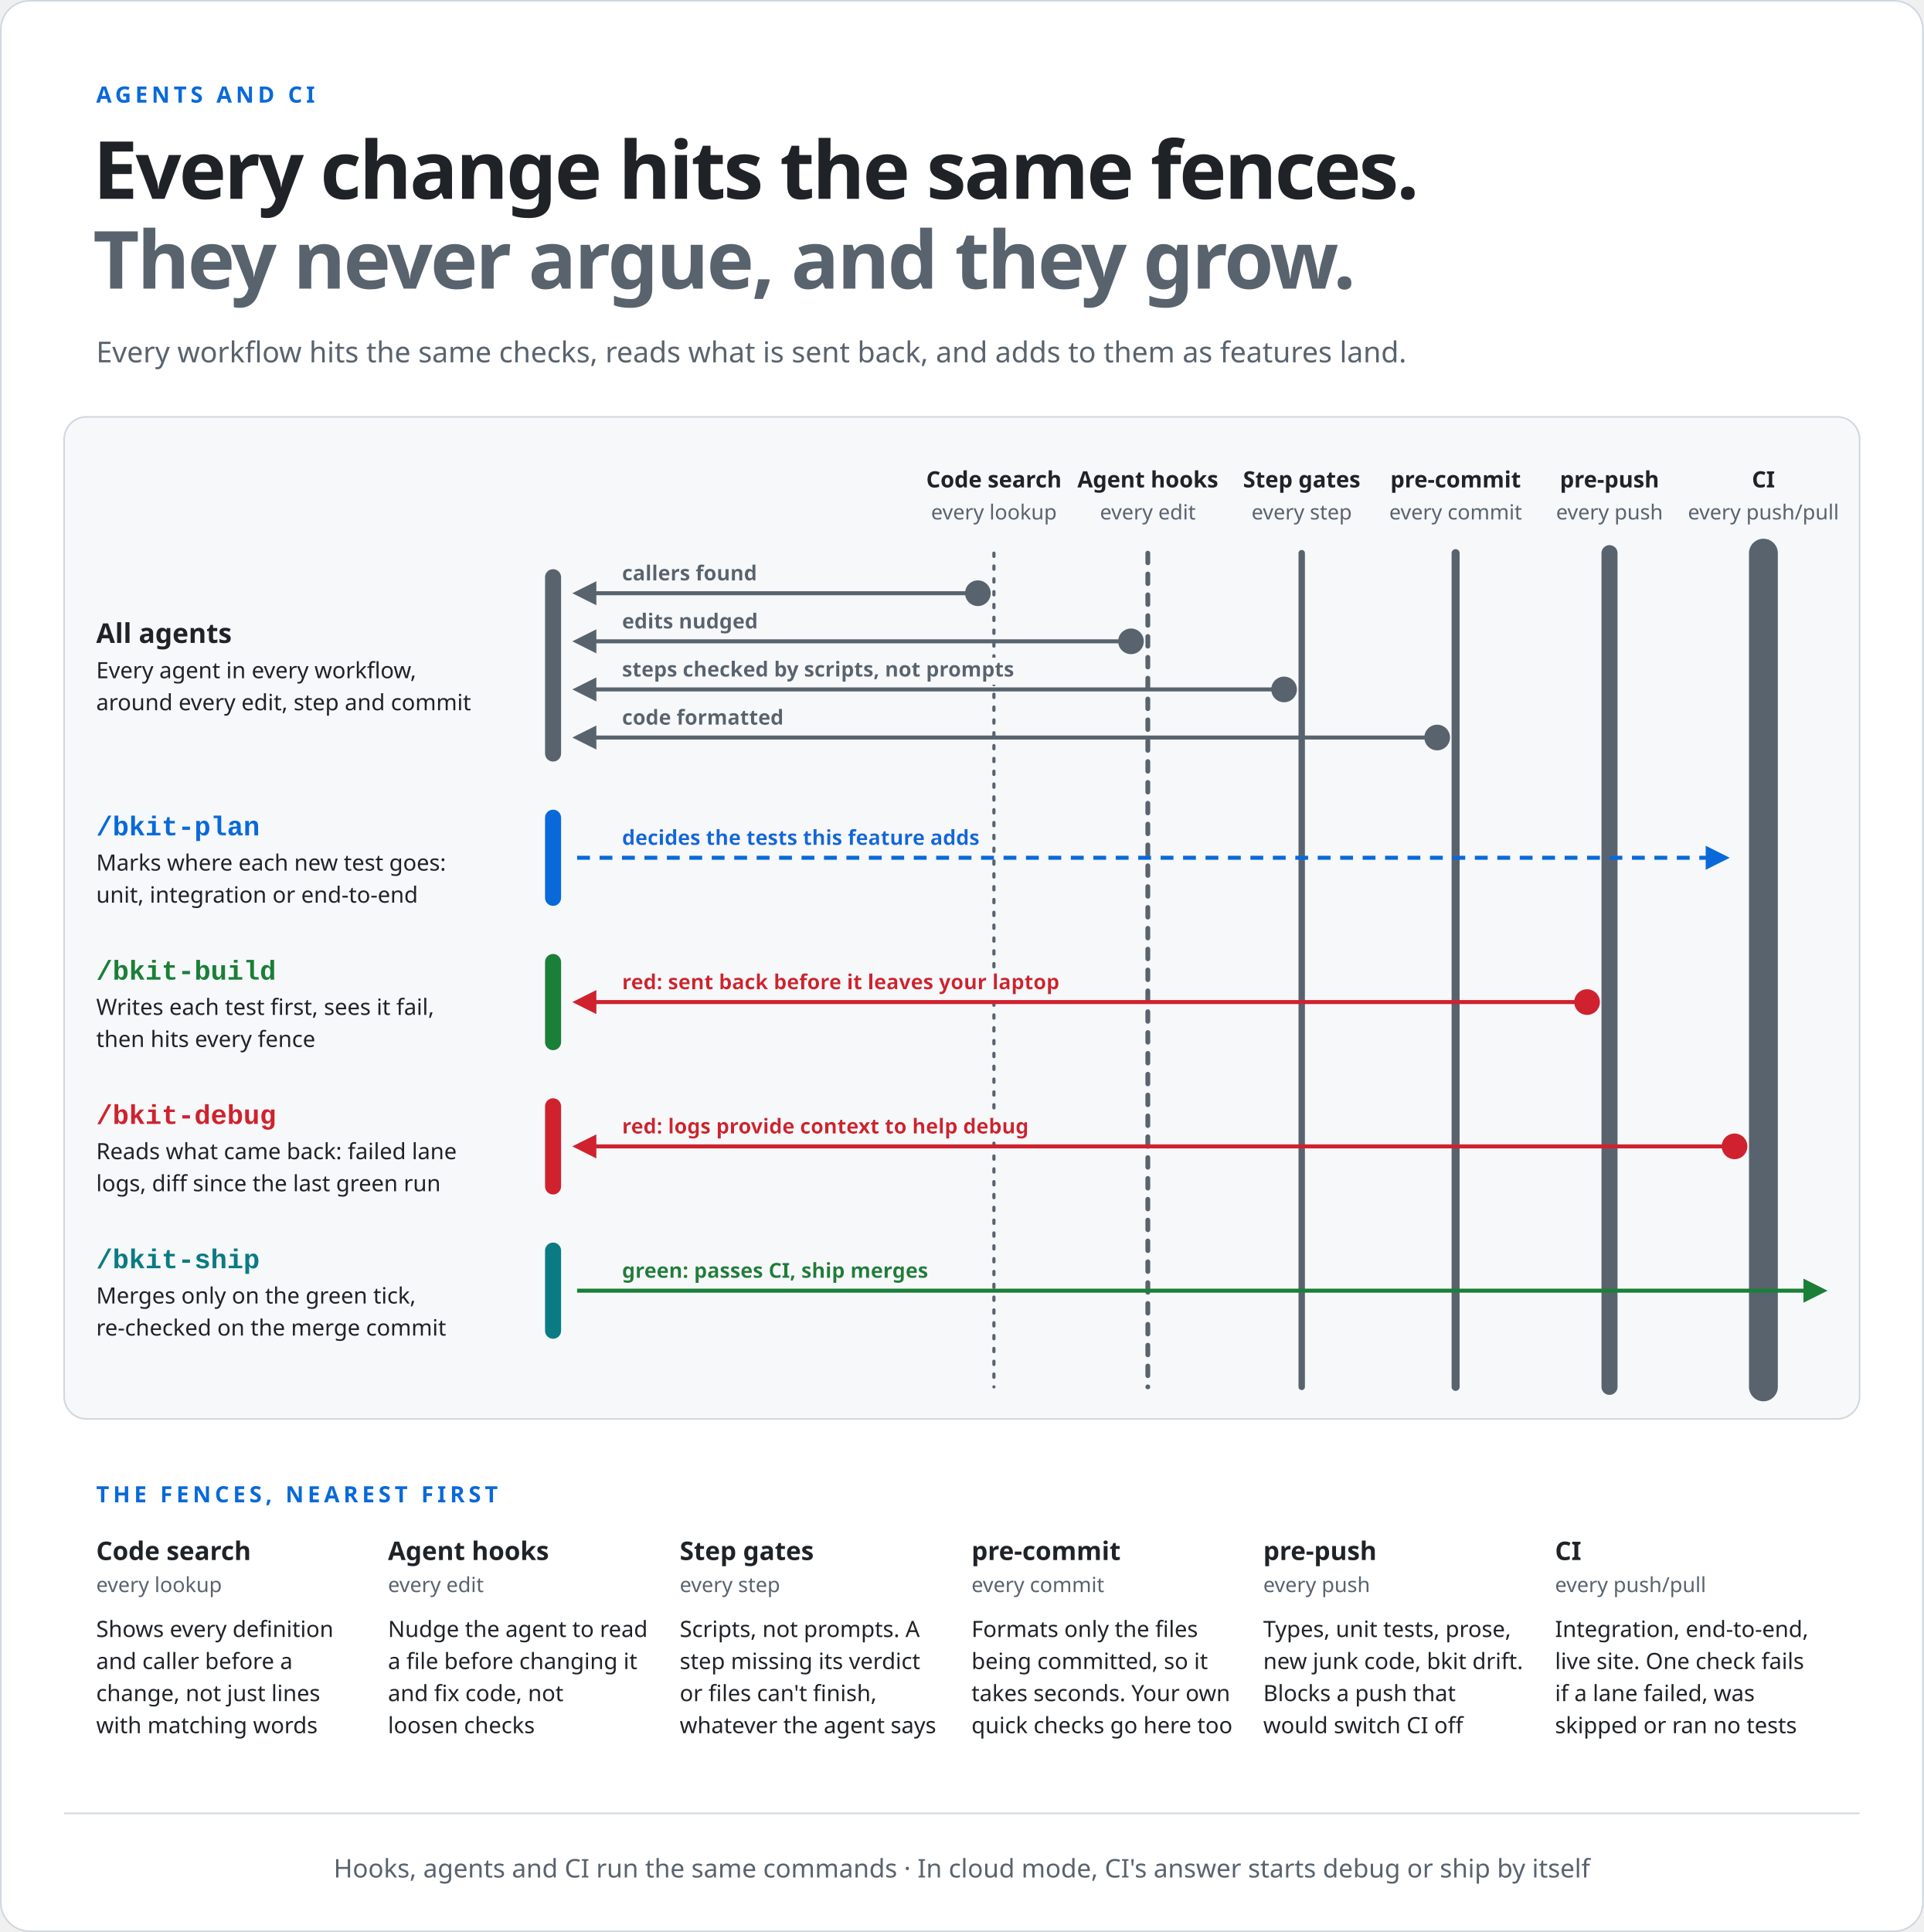
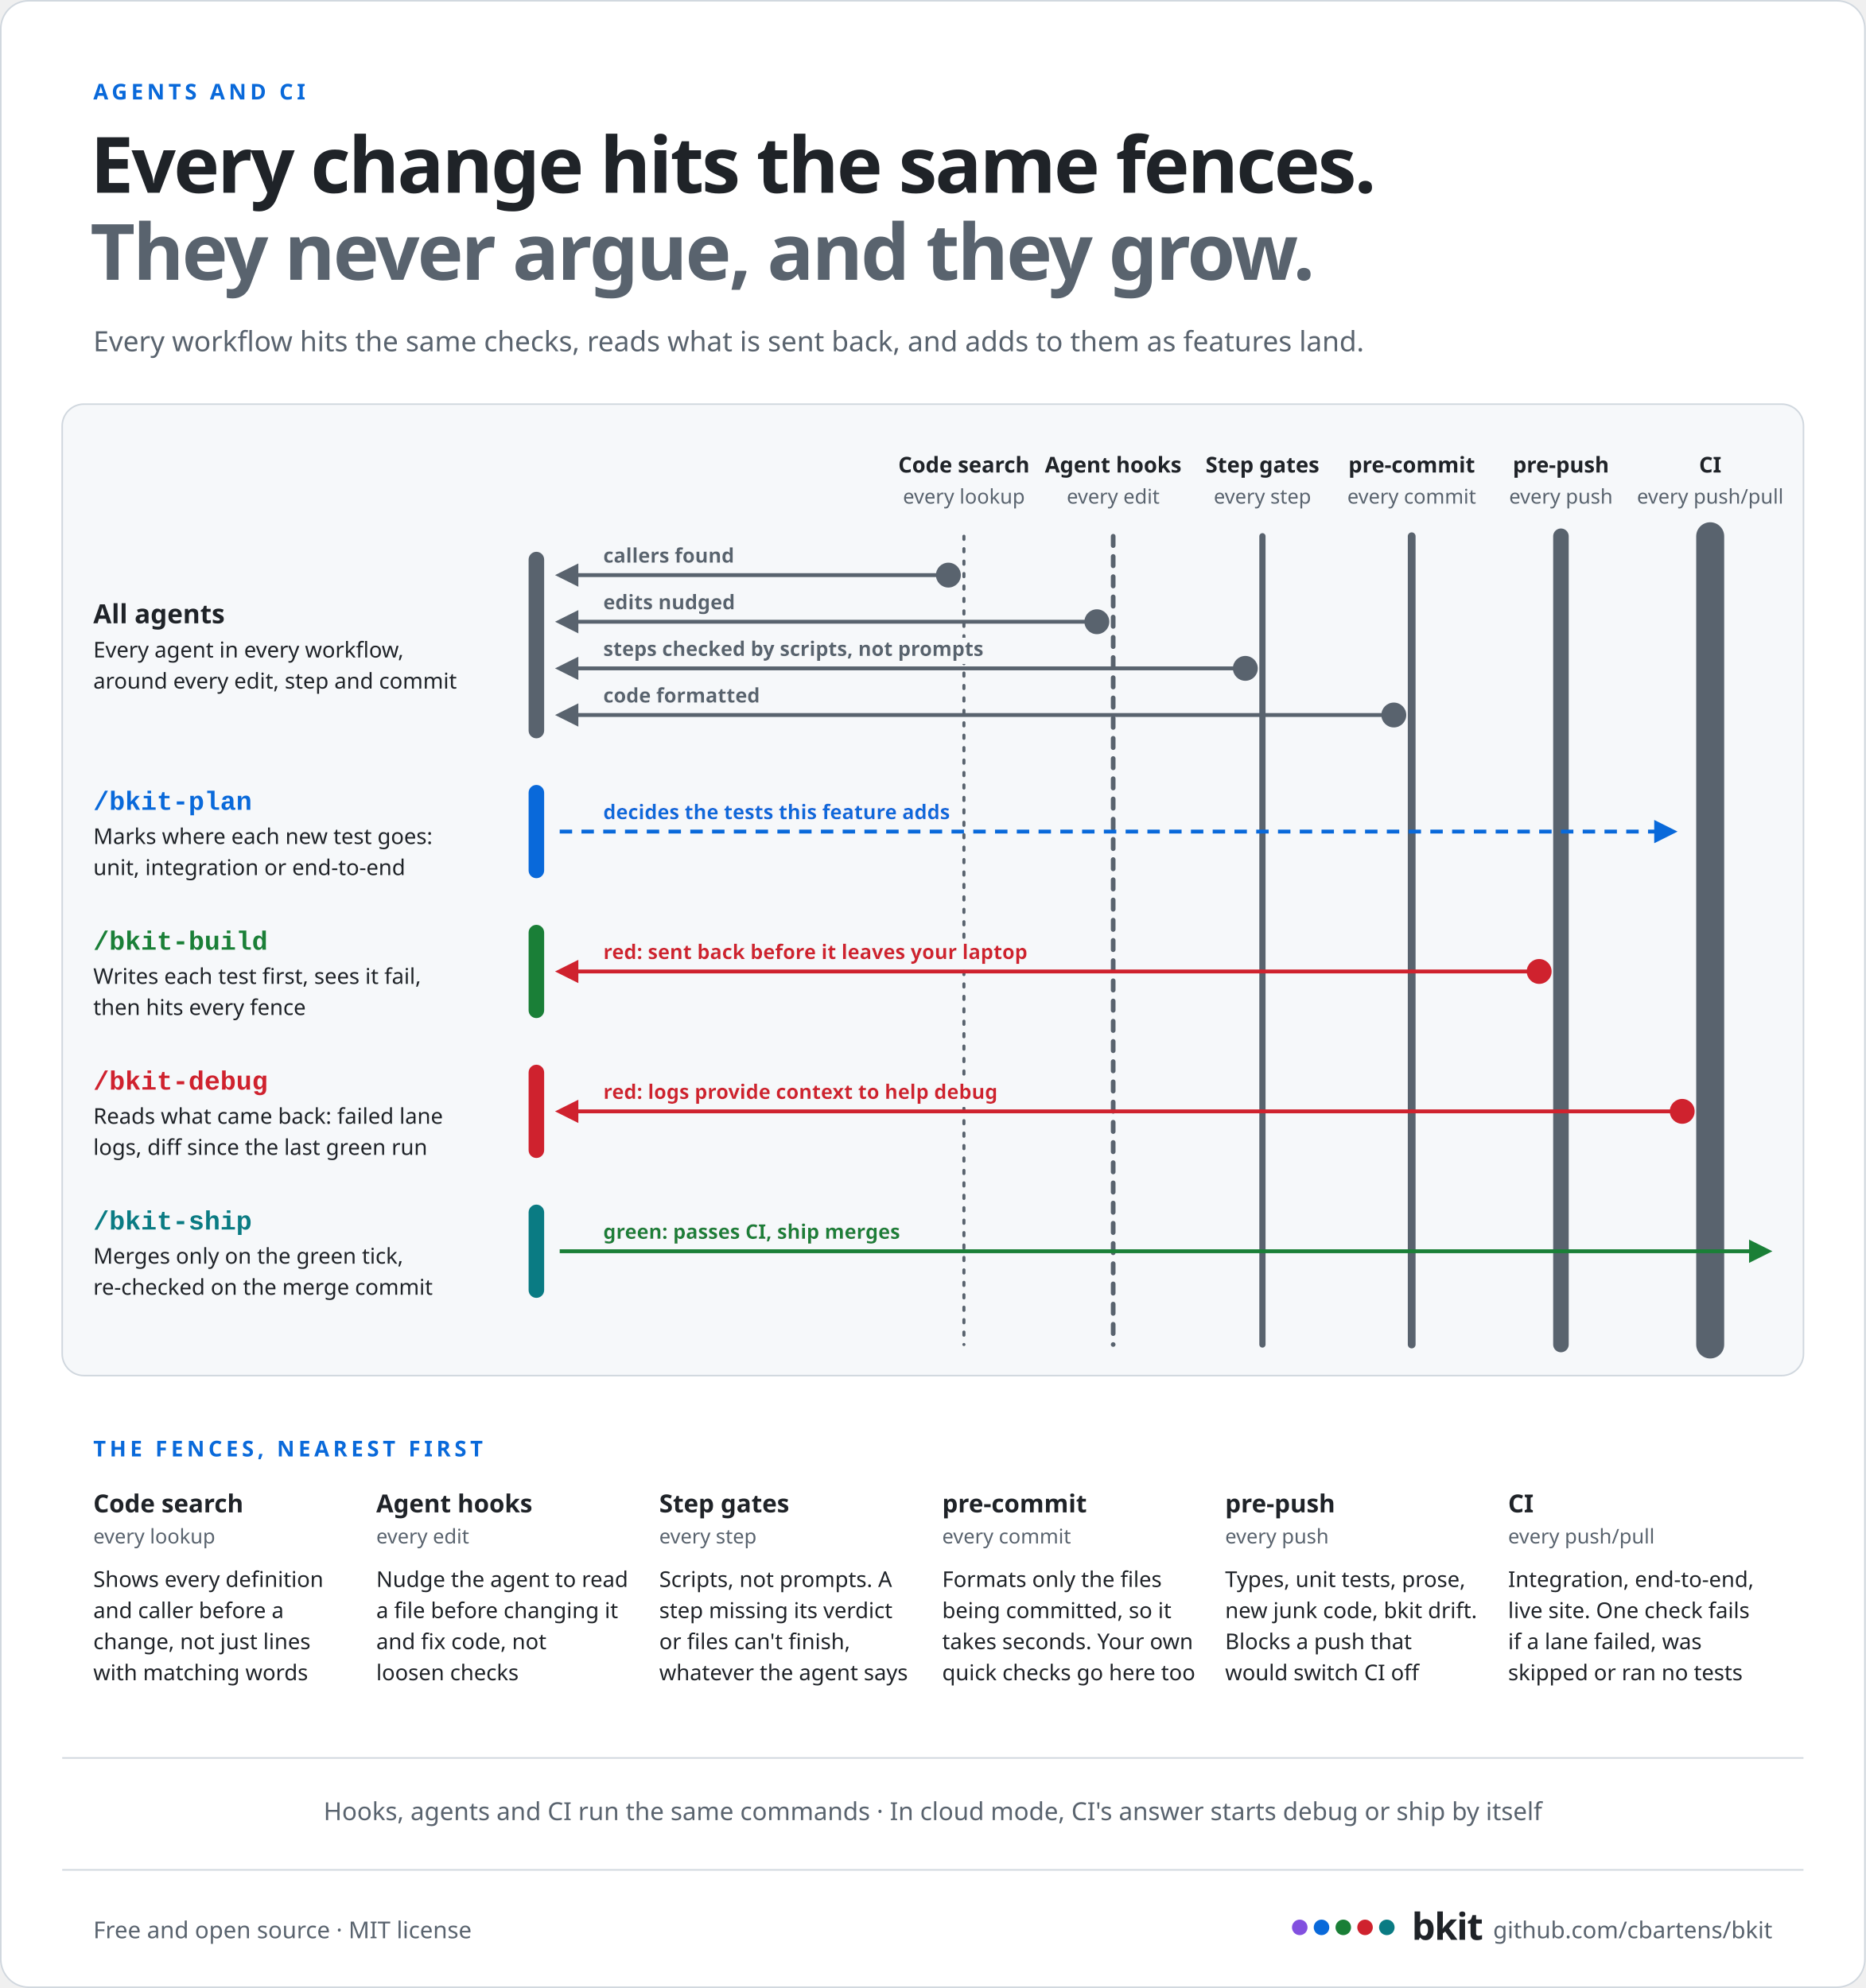
- <svg xmlns="http://www.w3.org/2000/svg" width="1200" height="1205" viewBox="0 0 1200 1205" role="img" aria-label="Every change hits the same fences. They never argue, and they grow. On the left, the agents. Every agent in every workflow looks up every definition and caller with code search before a change, is nudged by the agent hooks on every edit, has every workflow step checked by the step gates, and has its code formatted by the pre-commit hook on every commit. /bkit-plan decides the tests each feature adds to the fences (unit, integration or end-to-end). /bkit-build writes each test first, sees it fail, then hits every fence; the pre-push hook sends problems back before they leave your laptop. When a CI lane goes red, its logs give /bkit-debug the context to fix it. When CI is green, the change passes through and /bkit-ship merges it, re-checked on the merge commit. On the right, the fences, nearest and lightest first: code search on every lookup, agent hooks on every edit, step gates on every step, the pre-commit hook on every commit, the pre-push hook on every push, and CI, the strongest, on every push and pull request. The step gates are scripts, not prompts: a step missing its verdict or files can't finish, whatever the agent says. The pre-commit hook formats only the files being committed, so it takes seconds, and your own quick checks can go there too. CI runs integration, end-to-end and live-site tests, and one check fails if any lane failed, was skipped or ran no tests. Hooks, agents and CI run the same commands, and in cloud mode CI's answer starts debug or ship by itself.">
+ <svg xmlns="http://www.w3.org/2000/svg" width="1200" height="1279" viewBox="0 0 1200 1279" role="img" aria-label="Every change hits the same fences. They never argue, and they grow. On the left, the agents. Every agent in every workflow looks up every definition and caller with code search before a change, is nudged by the agent hooks on every edit, has every workflow step checked by the step gates, and has its code formatted by the pre-commit hook on every commit. /bkit-plan decides the tests each feature adds to the fences (unit, integration or end-to-end). /bkit-build writes each test first, sees it fail, then hits every fence; the pre-push hook sends problems back before they leave your laptop. When a CI lane goes red, its logs give /bkit-debug the context to fix it. When CI is green, the change passes through and /bkit-ship merges it, re-checked on the merge commit. On the right, the fences, nearest and lightest first: code search on every lookup, agent hooks on every edit, step gates on every step, the pre-commit hook on every commit, the pre-push hook on every push, and CI, the strongest, on every push and pull request. The step gates are scripts, not prompts: a step missing its verdict or files can't finish, whatever the agent says. The pre-commit hook formats only the files being committed, so it takes seconds, and your own quick checks can go there too. CI runs integration, end-to-end and live-site tests, and one check fails if any lane failed, was skipped or ran no tests. Hooks, agents and CI run the same commands, and in cloud mode CI's answer starts debug or ship by itself.">
  <defs>
    <marker id="wr" viewBox="0 0 10 10" refX="8" refY="5" markerWidth="6" markerHeight="6" orient="auto-start-reverse">
      <path d="M0,0 L10,5 L0,10 z" fill="#cf222e" />
    </marker>
    <marker id="wg" viewBox="0 0 10 10" refX="8" refY="5" markerWidth="6" markerHeight="6" orient="auto-start-reverse">
      <path d="M0,0 L10,5 L0,10 z" fill="#1a7f37" />
    </marker>
    <marker id="wp" viewBox="0 0 10 10" refX="8" refY="5" markerWidth="6" markerHeight="6" orient="auto-start-reverse">
      <path d="M0,0 L10,5 L0,10 z" fill="#0969da" />
    </marker>
    <marker id="wm" viewBox="0 0 10 10" refX="8" refY="5" markerWidth="6" markerHeight="6" orient="auto-start-reverse">
      <path d="M0,0 L10,5 L0,10 z" fill="#59636e" />
    </marker>
    <filter id="lbg" x="-0.03" y="-0.12" width="1.06" height="1.24">
      <feFlood flood-color="#f6f8fa" />
      <feMerge>
        <feMergeNode />
        <feMergeNode in="SourceGraphic" />
      </feMerge>
    </filter>
  </defs>
-   <rect x="0.5" y="0.5" width="1199" height="1204" rx="18" fill="#ffffff" stroke="#d0d7de" />
+   <rect x="0.5" y="0.5" width="1199" height="1278" rx="18" fill="#ffffff" stroke="#d0d7de" />
  <text x="60" y="64" font-family="-apple-system, BlinkMacSystemFont, 'Segoe UI', 'Noto Sans', Helvetica, Arial, sans-serif" font-size="14" font-weight="700" fill="#0969da" text-anchor="start" letter-spacing="2.4">AGENTS AND CI</text>
  <text x="58" y="124" font-family="-apple-system, BlinkMacSystemFont, 'Segoe UI', 'Noto Sans', Helvetica, Arial, sans-serif" font-size="50" font-weight="800" fill="#1f2328" text-anchor="start" letter-spacing="-1.4">Every change hits the same fences.</text>
  <text x="58" y="180" font-family="-apple-system, BlinkMacSystemFont, 'Segoe UI', 'Noto Sans', Helvetica, Arial, sans-serif" font-size="50" font-weight="800" fill="#59636e" text-anchor="start" letter-spacing="-1.4">They never argue, and they grow.</text>
  <text x="60" y="226" font-family="-apple-system, BlinkMacSystemFont, 'Segoe UI', 'Noto Sans', Helvetica, Arial, sans-serif" font-size="18" font-weight="400" fill="#59636e" text-anchor="start">Every workflow hits the same checks, reads what is sent back, and adds to them as features land.</text>
  <rect x="40" y="260" width="1120" height="625" rx="14" fill="#f6f8fa" stroke="#d0d7de" />
  <text x="60" y="401" font-family="-apple-system, BlinkMacSystemFont, 'Segoe UI', 'Noto Sans', Helvetica, Arial, sans-serif" font-size="17" font-weight="700" fill="#1f2328" text-anchor="start">All agents</text>
  <text x="60" y="423" font-family="-apple-system, BlinkMacSystemFont, 'Segoe UI', 'Noto Sans', Helvetica, Arial, sans-serif" font-size="14" font-weight="400" fill="#1f2328" text-anchor="start">Every agent in every workflow,</text>
  <text x="60" y="443" font-family="-apple-system, BlinkMacSystemFont, 'Segoe UI', 'Noto Sans', Helvetica, Arial, sans-serif" font-size="14" font-weight="400" fill="#1f2328" text-anchor="start">around every edit, step and commit</text>
  <rect x="340" y="355" width="10" height="120" rx="5" fill="#59636e" />
  <text x="60" y="521" font-family="ui-monospace, SFMono-Regular, 'SF Mono', Menlo, Consolas, 'Liberation Mono', monospace" font-size="17" font-weight="600" fill="#0969da" text-anchor="start">/bkit-plan</text>
  <text x="60" y="543" font-family="-apple-system, BlinkMacSystemFont, 'Segoe UI', 'Noto Sans', Helvetica, Arial, sans-serif" font-size="14" font-weight="400" fill="#1f2328" text-anchor="start">Marks where each new test goes:</text>
  <text x="60" y="563" font-family="-apple-system, BlinkMacSystemFont, 'Segoe UI', 'Noto Sans', Helvetica, Arial, sans-serif" font-size="14" font-weight="400" fill="#1f2328" text-anchor="start">unit, integration or end-to-end</text>
  <rect x="340" y="505" width="10" height="60" rx="5" fill="#0969da" />
  <text x="60" y="611" font-family="ui-monospace, SFMono-Regular, 'SF Mono', Menlo, Consolas, 'Liberation Mono', monospace" font-size="17" font-weight="600" fill="#1a7f37" text-anchor="start">/bkit-build</text>
  <text x="60" y="633" font-family="-apple-system, BlinkMacSystemFont, 'Segoe UI', 'Noto Sans', Helvetica, Arial, sans-serif" font-size="14" font-weight="400" fill="#1f2328" text-anchor="start">Writes each test first, sees it fail,</text>
  <text x="60" y="653" font-family="-apple-system, BlinkMacSystemFont, 'Segoe UI', 'Noto Sans', Helvetica, Arial, sans-serif" font-size="14" font-weight="400" fill="#1f2328" text-anchor="start">then hits every fence</text>
  <rect x="340" y="595" width="10" height="60" rx="5" fill="#1a7f37" />
  <text x="60" y="701" font-family="ui-monospace, SFMono-Regular, 'SF Mono', Menlo, Consolas, 'Liberation Mono', monospace" font-size="17" font-weight="600" fill="#cf222e" text-anchor="start">/bkit-debug</text>
  <text x="60" y="723" font-family="-apple-system, BlinkMacSystemFont, 'Segoe UI', 'Noto Sans', Helvetica, Arial, sans-serif" font-size="14" font-weight="400" fill="#1f2328" text-anchor="start">Reads what came back: failed lane</text>
  <text x="60" y="743" font-family="-apple-system, BlinkMacSystemFont, 'Segoe UI', 'Noto Sans', Helvetica, Arial, sans-serif" font-size="14" font-weight="400" fill="#1f2328" text-anchor="start">logs, diff since the last green run</text>
  <rect x="340" y="685" width="10" height="60" rx="5" fill="#cf222e" />
  <text x="60" y="791" font-family="ui-monospace, SFMono-Regular, 'SF Mono', Menlo, Consolas, 'Liberation Mono', monospace" font-size="17" font-weight="600" fill="#0a7b83" text-anchor="start">/bkit-ship</text>
  <text x="60" y="813" font-family="-apple-system, BlinkMacSystemFont, 'Segoe UI', 'Noto Sans', Helvetica, Arial, sans-serif" font-size="14" font-weight="400" fill="#1f2328" text-anchor="start">Merges only on the green tick,</text>
  <text x="60" y="833" font-family="-apple-system, BlinkMacSystemFont, 'Segoe UI', 'Noto Sans', Helvetica, Arial, sans-serif" font-size="14" font-weight="400" fill="#1f2328" text-anchor="start">re-checked on the merge commit</text>
  <rect x="340" y="775" width="10" height="60" rx="5" fill="#0a7b83" />
  <line x1="620" y1="345" x2="620" y2="865" stroke="#59636e" stroke-width="2" stroke-dasharray="2 6" stroke-linecap="round" />
  <text x="620" y="304" font-family="-apple-system, BlinkMacSystemFont, 'Segoe UI', 'Noto Sans', Helvetica, Arial, sans-serif" font-size="14" font-weight="700" fill="#1f2328" text-anchor="middle">Code search</text>
  <text x="620" y="324" font-family="-apple-system, BlinkMacSystemFont, 'Segoe UI', 'Noto Sans', Helvetica, Arial, sans-serif" font-size="13" font-weight="400" fill="#59636e" text-anchor="middle">every lookup</text>
  <line x1="716" y1="345" x2="716" y2="865" stroke="#59636e" stroke-width="3" stroke-dasharray="6 7" stroke-linecap="round" />
  <text x="716" y="304" font-family="-apple-system, BlinkMacSystemFont, 'Segoe UI', 'Noto Sans', Helvetica, Arial, sans-serif" font-size="14" font-weight="700" fill="#1f2328" text-anchor="middle">Agent hooks</text>
  <text x="716" y="324" font-family="-apple-system, BlinkMacSystemFont, 'Segoe UI', 'Noto Sans', Helvetica, Arial, sans-serif" font-size="13" font-weight="400" fill="#59636e" text-anchor="middle">every edit</text>
  <line x1="812" y1="345" x2="812" y2="865" stroke="#59636e" stroke-width="4" stroke-linecap="round" />
  <text x="812" y="304" font-family="-apple-system, BlinkMacSystemFont, 'Segoe UI', 'Noto Sans', Helvetica, Arial, sans-serif" font-size="14" font-weight="700" fill="#1f2328" text-anchor="middle">Step gates</text>
  <text x="812" y="324" font-family="-apple-system, BlinkMacSystemFont, 'Segoe UI', 'Noto Sans', Helvetica, Arial, sans-serif" font-size="13" font-weight="400" fill="#59636e" text-anchor="middle">every step</text>
  <line x1="908" y1="345" x2="908" y2="865" stroke="#59636e" stroke-width="5" stroke-linecap="round" />
  <text x="908" y="304" font-family="-apple-system, BlinkMacSystemFont, 'Segoe UI', 'Noto Sans', Helvetica, Arial, sans-serif" font-size="14" font-weight="700" fill="#1f2328" text-anchor="middle">pre-commit</text>
  <text x="908" y="324" font-family="-apple-system, BlinkMacSystemFont, 'Segoe UI', 'Noto Sans', Helvetica, Arial, sans-serif" font-size="13" font-weight="400" fill="#59636e" text-anchor="middle">every commit</text>
  <line x1="1004" y1="345" x2="1004" y2="865" stroke="#59636e" stroke-width="10" stroke-linecap="round" />
  <text x="1004" y="304" font-family="-apple-system, BlinkMacSystemFont, 'Segoe UI', 'Noto Sans', Helvetica, Arial, sans-serif" font-size="14" font-weight="700" fill="#1f2328" text-anchor="middle">pre-push</text>
  <text x="1004" y="324" font-family="-apple-system, BlinkMacSystemFont, 'Segoe UI', 'Noto Sans', Helvetica, Arial, sans-serif" font-size="13" font-weight="400" fill="#59636e" text-anchor="middle">every push</text>
  <line x1="1100" y1="345" x2="1100" y2="865" stroke="#59636e" stroke-width="18" stroke-linecap="round" />
  <text x="1100" y="304" font-family="-apple-system, BlinkMacSystemFont, 'Segoe UI', 'Noto Sans', Helvetica, Arial, sans-serif" font-size="14" font-weight="700" fill="#1f2328" text-anchor="middle">CI</text>
  <text x="1100" y="324" font-family="-apple-system, BlinkMacSystemFont, 'Segoe UI', 'Noto Sans', Helvetica, Arial, sans-serif" font-size="13" font-weight="400" fill="#59636e" text-anchor="middle">every push/pull</text>
  <line x1="610" y1="370" x2="360" y2="370" stroke="#59636e" stroke-width="2.5" marker-end="url(#wm)" />
  <circle cx="610" cy="370" r="8" fill="#59636e" />
  <text x="388" y="362" font-family="-apple-system, BlinkMacSystemFont, 'Segoe UI', 'Noto Sans', Helvetica, Arial, sans-serif" font-size="13" font-weight="600" fill="#59636e" text-anchor="start" filter="url(#lbg)">callers found</text>
  <line x1="705.5" y1="400" x2="360" y2="400" stroke="#59636e" stroke-width="2.5" marker-end="url(#wm)" />
  <circle cx="705.5" cy="400" r="8" fill="#59636e" />
  <text x="388" y="392" font-family="-apple-system, BlinkMacSystemFont, 'Segoe UI', 'Noto Sans', Helvetica, Arial, sans-serif" font-size="13" font-weight="600" fill="#59636e" text-anchor="start" filter="url(#lbg)">edits nudged</text>
  <line x1="801" y1="430" x2="360" y2="430" stroke="#59636e" stroke-width="2.5" marker-end="url(#wm)" />
  <circle cx="801" cy="430" r="8" fill="#59636e" />
  <text x="388" y="422" font-family="-apple-system, BlinkMacSystemFont, 'Segoe UI', 'Noto Sans', Helvetica, Arial, sans-serif" font-size="13" font-weight="600" fill="#59636e" text-anchor="start" filter="url(#lbg)">steps checked by scripts, not prompts</text>
  <line x1="896.5" y1="460" x2="360" y2="460" stroke="#59636e" stroke-width="2.5" marker-end="url(#wm)" />
  <circle cx="896.5" cy="460" r="8" fill="#59636e" />
  <text x="388" y="452" font-family="-apple-system, BlinkMacSystemFont, 'Segoe UI', 'Noto Sans', Helvetica, Arial, sans-serif" font-size="13" font-weight="600" fill="#59636e" text-anchor="start" filter="url(#lbg)">code formatted</text>
  <line x1="360" y1="535" x2="1076" y2="535" stroke="#0969da" stroke-width="2.5" stroke-dasharray="8 6" marker-end="url(#wp)" />
  <text x="388" y="527" font-family="-apple-system, BlinkMacSystemFont, 'Segoe UI', 'Noto Sans', Helvetica, Arial, sans-serif" font-size="13" font-weight="600" fill="#0969da" text-anchor="start" filter="url(#lbg)">decides the tests this feature adds</text>
  <line x1="990" y1="625" x2="360" y2="625" stroke="#cf222e" stroke-width="2.5" marker-end="url(#wr)" />
  <circle cx="990" cy="625" r="8" fill="#cf222e" />
  <text x="388" y="617" font-family="-apple-system, BlinkMacSystemFont, 'Segoe UI', 'Noto Sans', Helvetica, Arial, sans-serif" font-size="13" font-weight="600" fill="#cf222e" text-anchor="start" filter="url(#lbg)">red: sent back before it leaves your laptop</text>
  <line x1="1082" y1="715" x2="360" y2="715" stroke="#cf222e" stroke-width="2.5" marker-end="url(#wr)" />
  <circle cx="1082" cy="715" r="8" fill="#cf222e" />
  <text x="388" y="707" font-family="-apple-system, BlinkMacSystemFont, 'Segoe UI', 'Noto Sans', Helvetica, Arial, sans-serif" font-size="13" font-weight="600" fill="#cf222e" text-anchor="start" filter="url(#lbg)">red: logs provide context to help debug</text>
  <line x1="360" y1="805" x2="1137" y2="805" stroke="#1a7f37" stroke-width="2.5" marker-end="url(#wg)" />
  <text x="388" y="797" font-family="-apple-system, BlinkMacSystemFont, 'Segoe UI', 'Noto Sans', Helvetica, Arial, sans-serif" font-size="13" font-weight="600" fill="#1a7f37" text-anchor="start" filter="url(#lbg)">green: passes CI, ship merges</text>
  <text x="60" y="937" font-family="-apple-system, BlinkMacSystemFont, 'Segoe UI', 'Noto Sans', Helvetica, Arial, sans-serif" font-size="14" font-weight="700" fill="#0969da" text-anchor="start" letter-spacing="2.4">THE FENCES, NEAREST FIRST</text>
  <text x="60" y="973" font-family="-apple-system, BlinkMacSystemFont, 'Segoe UI', 'Noto Sans', Helvetica, Arial, sans-serif" font-size="16" font-weight="700" fill="#1f2328" text-anchor="start">Code search</text>
  <text x="60" y="993" font-family="-apple-system, BlinkMacSystemFont, 'Segoe UI', 'Noto Sans', Helvetica, Arial, sans-serif" font-size="13" font-weight="400" fill="#59636e" text-anchor="start">every lookup</text>
  <text x="60" y="1021" font-family="-apple-system, BlinkMacSystemFont, 'Segoe UI', 'Noto Sans', Helvetica, Arial, sans-serif" font-size="14" font-weight="400" fill="#1f2328" text-anchor="start">Shows every definition</text>
  <text x="60" y="1041" font-family="-apple-system, BlinkMacSystemFont, 'Segoe UI', 'Noto Sans', Helvetica, Arial, sans-serif" font-size="14" font-weight="400" fill="#1f2328" text-anchor="start">and caller before a</text>
  <text x="60" y="1061" font-family="-apple-system, BlinkMacSystemFont, 'Segoe UI', 'Noto Sans', Helvetica, Arial, sans-serif" font-size="14" font-weight="400" fill="#1f2328" text-anchor="start">change, not just lines</text>
  <text x="60" y="1081" font-family="-apple-system, BlinkMacSystemFont, 'Segoe UI', 'Noto Sans', Helvetica, Arial, sans-serif" font-size="14" font-weight="400" fill="#1f2328" text-anchor="start">with matching words</text>
  <text x="242" y="973" font-family="-apple-system, BlinkMacSystemFont, 'Segoe UI', 'Noto Sans', Helvetica, Arial, sans-serif" font-size="16" font-weight="700" fill="#1f2328" text-anchor="start">Agent hooks</text>
  <text x="242" y="993" font-family="-apple-system, BlinkMacSystemFont, 'Segoe UI', 'Noto Sans', Helvetica, Arial, sans-serif" font-size="13" font-weight="400" fill="#59636e" text-anchor="start">every edit</text>
  <text x="242" y="1021" font-family="-apple-system, BlinkMacSystemFont, 'Segoe UI', 'Noto Sans', Helvetica, Arial, sans-serif" font-size="14" font-weight="400" fill="#1f2328" text-anchor="start">Nudge the agent to read</text>
  <text x="242" y="1041" font-family="-apple-system, BlinkMacSystemFont, 'Segoe UI', 'Noto Sans', Helvetica, Arial, sans-serif" font-size="14" font-weight="400" fill="#1f2328" text-anchor="start">a file before changing it</text>
  <text x="242" y="1061" font-family="-apple-system, BlinkMacSystemFont, 'Segoe UI', 'Noto Sans', Helvetica, Arial, sans-serif" font-size="14" font-weight="400" fill="#1f2328" text-anchor="start">and fix code, not</text>
  <text x="242" y="1081" font-family="-apple-system, BlinkMacSystemFont, 'Segoe UI', 'Noto Sans', Helvetica, Arial, sans-serif" font-size="14" font-weight="400" fill="#1f2328" text-anchor="start">loosen checks</text>
  <text x="424" y="973" font-family="-apple-system, BlinkMacSystemFont, 'Segoe UI', 'Noto Sans', Helvetica, Arial, sans-serif" font-size="16" font-weight="700" fill="#1f2328" text-anchor="start">Step gates</text>
  <text x="424" y="993" font-family="-apple-system, BlinkMacSystemFont, 'Segoe UI', 'Noto Sans', Helvetica, Arial, sans-serif" font-size="13" font-weight="400" fill="#59636e" text-anchor="start">every step</text>
  <text x="424" y="1021" font-family="-apple-system, BlinkMacSystemFont, 'Segoe UI', 'Noto Sans', Helvetica, Arial, sans-serif" font-size="14" font-weight="400" fill="#1f2328" text-anchor="start">Scripts, not prompts. A</text>
  <text x="424" y="1041" font-family="-apple-system, BlinkMacSystemFont, 'Segoe UI', 'Noto Sans', Helvetica, Arial, sans-serif" font-size="14" font-weight="400" fill="#1f2328" text-anchor="start">step missing its verdict</text>
  <text x="424" y="1061" font-family="-apple-system, BlinkMacSystemFont, 'Segoe UI', 'Noto Sans', Helvetica, Arial, sans-serif" font-size="14" font-weight="400" fill="#1f2328" text-anchor="start">or files can't finish,</text>
  <text x="424" y="1081" font-family="-apple-system, BlinkMacSystemFont, 'Segoe UI', 'Noto Sans', Helvetica, Arial, sans-serif" font-size="14" font-weight="400" fill="#1f2328" text-anchor="start">whatever the agent says</text>
  <text x="606" y="973" font-family="-apple-system, BlinkMacSystemFont, 'Segoe UI', 'Noto Sans', Helvetica, Arial, sans-serif" font-size="16" font-weight="700" fill="#1f2328" text-anchor="start">pre-commit</text>
  <text x="606" y="993" font-family="-apple-system, BlinkMacSystemFont, 'Segoe UI', 'Noto Sans', Helvetica, Arial, sans-serif" font-size="13" font-weight="400" fill="#59636e" text-anchor="start">every commit</text>
  <text x="606" y="1021" font-family="-apple-system, BlinkMacSystemFont, 'Segoe UI', 'Noto Sans', Helvetica, Arial, sans-serif" font-size="14" font-weight="400" fill="#1f2328" text-anchor="start">Formats only the files</text>
  <text x="606" y="1041" font-family="-apple-system, BlinkMacSystemFont, 'Segoe UI', 'Noto Sans', Helvetica, Arial, sans-serif" font-size="14" font-weight="400" fill="#1f2328" text-anchor="start">being committed, so it</text>
  <text x="606" y="1061" font-family="-apple-system, BlinkMacSystemFont, 'Segoe UI', 'Noto Sans', Helvetica, Arial, sans-serif" font-size="14" font-weight="400" fill="#1f2328" text-anchor="start">takes seconds. Your own</text>
  <text x="606" y="1081" font-family="-apple-system, BlinkMacSystemFont, 'Segoe UI', 'Noto Sans', Helvetica, Arial, sans-serif" font-size="14" font-weight="400" fill="#1f2328" text-anchor="start">quick checks go here too</text>
  <text x="788" y="973" font-family="-apple-system, BlinkMacSystemFont, 'Segoe UI', 'Noto Sans', Helvetica, Arial, sans-serif" font-size="16" font-weight="700" fill="#1f2328" text-anchor="start">pre-push</text>
  <text x="788" y="993" font-family="-apple-system, BlinkMacSystemFont, 'Segoe UI', 'Noto Sans', Helvetica, Arial, sans-serif" font-size="13" font-weight="400" fill="#59636e" text-anchor="start">every push</text>
  <text x="788" y="1021" font-family="-apple-system, BlinkMacSystemFont, 'Segoe UI', 'Noto Sans', Helvetica, Arial, sans-serif" font-size="14" font-weight="400" fill="#1f2328" text-anchor="start">Types, unit tests, prose,</text>
  <text x="788" y="1041" font-family="-apple-system, BlinkMacSystemFont, 'Segoe UI', 'Noto Sans', Helvetica, Arial, sans-serif" font-size="14" font-weight="400" fill="#1f2328" text-anchor="start">new junk code, bkit drift.</text>
  <text x="788" y="1061" font-family="-apple-system, BlinkMacSystemFont, 'Segoe UI', 'Noto Sans', Helvetica, Arial, sans-serif" font-size="14" font-weight="400" fill="#1f2328" text-anchor="start">Blocks a push that</text>
  <text x="788" y="1081" font-family="-apple-system, BlinkMacSystemFont, 'Segoe UI', 'Noto Sans', Helvetica, Arial, sans-serif" font-size="14" font-weight="400" fill="#1f2328" text-anchor="start">would switch CI off</text>
  <text x="970" y="973" font-family="-apple-system, BlinkMacSystemFont, 'Segoe UI', 'Noto Sans', Helvetica, Arial, sans-serif" font-size="16" font-weight="700" fill="#1f2328" text-anchor="start">CI</text>
  <text x="970" y="993" font-family="-apple-system, BlinkMacSystemFont, 'Segoe UI', 'Noto Sans', Helvetica, Arial, sans-serif" font-size="13" font-weight="400" fill="#59636e" text-anchor="start">every push/pull</text>
  <text x="970" y="1021" font-family="-apple-system, BlinkMacSystemFont, 'Segoe UI', 'Noto Sans', Helvetica, Arial, sans-serif" font-size="14" font-weight="400" fill="#1f2328" text-anchor="start">Integration, end-to-end,</text>
  <text x="970" y="1041" font-family="-apple-system, BlinkMacSystemFont, 'Segoe UI', 'Noto Sans', Helvetica, Arial, sans-serif" font-size="14" font-weight="400" fill="#1f2328" text-anchor="start">live site. One check fails</text>
  <text x="970" y="1061" font-family="-apple-system, BlinkMacSystemFont, 'Segoe UI', 'Noto Sans', Helvetica, Arial, sans-serif" font-size="14" font-weight="400" fill="#1f2328" text-anchor="start">if a lane failed, was</text>
  <text x="970" y="1081" font-family="-apple-system, BlinkMacSystemFont, 'Segoe UI', 'Noto Sans', Helvetica, Arial, sans-serif" font-size="14" font-weight="400" fill="#1f2328" text-anchor="start">skipped or ran no tests</text>
  <line x1="40" y1="1131" x2="1160" y2="1131" stroke="#d0d7de" />
  <text x="600" y="1171" font-family="-apple-system, BlinkMacSystemFont, 'Segoe UI', 'Noto Sans', Helvetica, Arial, sans-serif" font-size="16" font-weight="400" fill="#59636e" text-anchor="middle">Hooks, agents and CI run the same commands  ·  In cloud mode, CI's answer starts debug or ship by itself</text>
+   <line x1="40" y1="1203" x2="1160" y2="1203" stroke="#d0d7de" />
+   <circle cx="836" cy="1240" r="5" fill="#8250df" />
+   <circle cx="850" cy="1240" r="5" fill="#0969da" />
+   <circle cx="864" cy="1240" r="5" fill="#1a7f37" />
+   <circle cx="878" cy="1240" r="5" fill="#cf222e" />
+   <circle cx="892" cy="1240" r="5" fill="#0a7b83" />
+   <text x="60" y="1247" font-family="-apple-system, BlinkMacSystemFont, 'Segoe UI', 'Noto Sans', Helvetica, Arial, sans-serif" font-size="15" font-weight="400" fill="#59636e" text-anchor="start">Free and open source  ·  MIT license</text>
+   <text x="908" y="1248" font-family="-apple-system, BlinkMacSystemFont, 'Segoe UI', 'Noto Sans', Helvetica, Arial, sans-serif" font-size="24" font-weight="800" fill="#1f2328" text-anchor="start" letter-spacing="-0.6">bkit</text>
+   <text x="1140" y="1247" font-family="-apple-system, BlinkMacSystemFont, 'Segoe UI', 'Noto Sans', Helvetica, Arial, sans-serif" font-size="15" font-weight="400" fill="#59636e" text-anchor="end">github.com/cbartens/bkit</text>
</svg>
